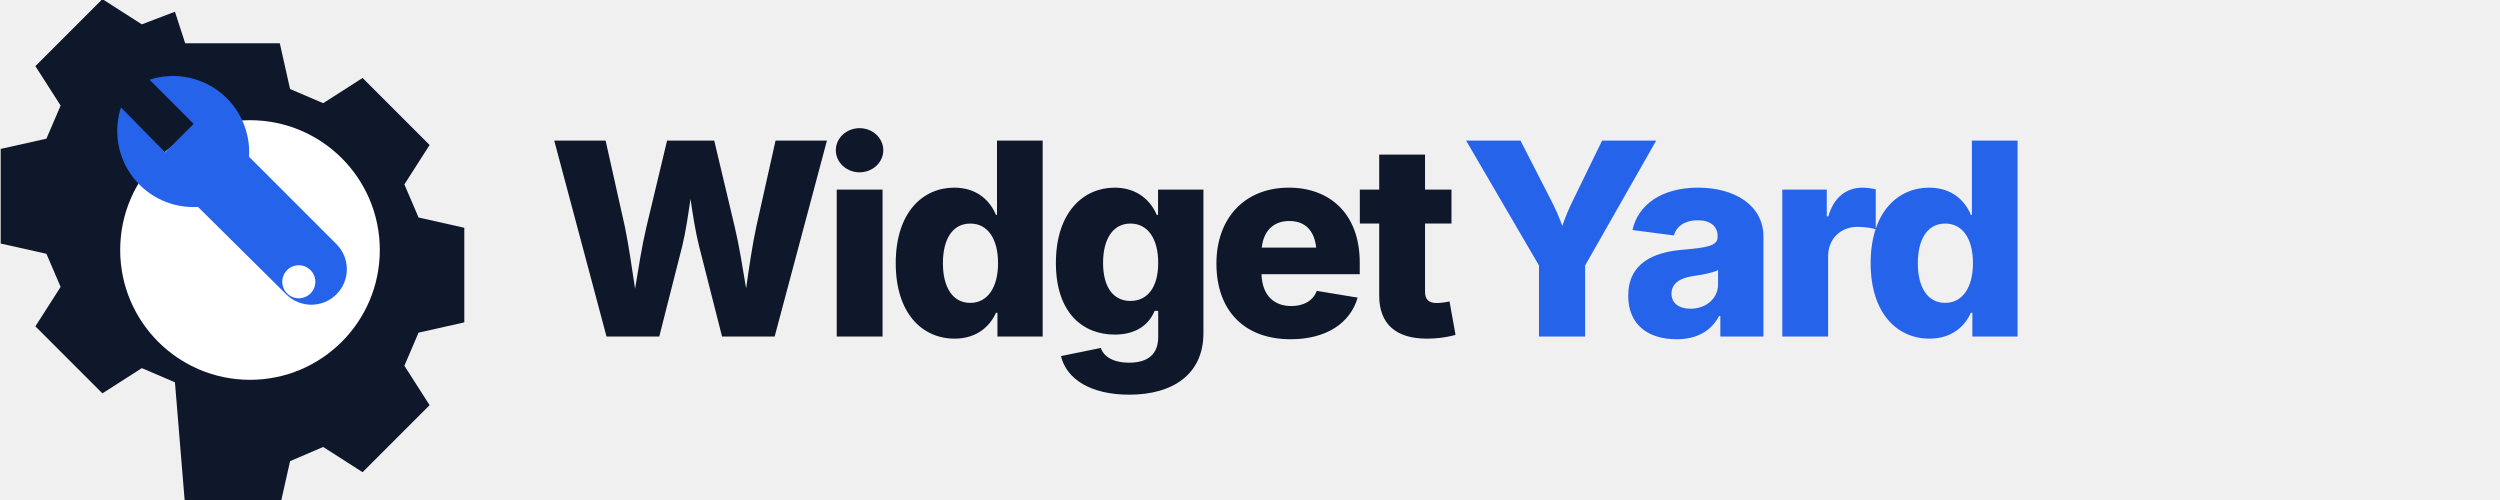
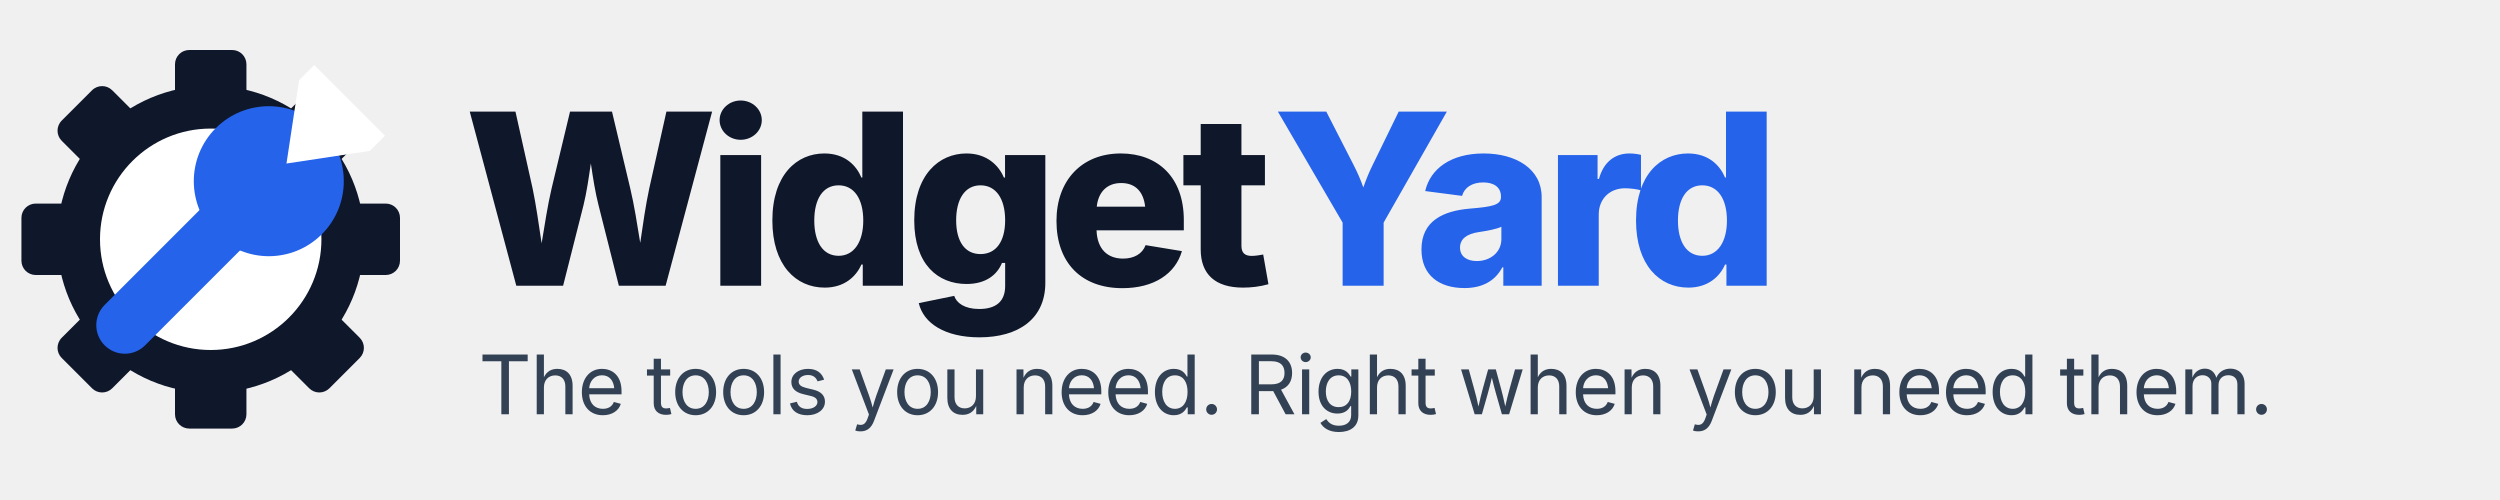
- <svg xmlns="http://www.w3.org/2000/svg" viewBox="0 0 260 52" role="img" aria-labelledby="title">
-   <g transform="translate(2 2)">
-     <path fill="#0F172A" d="M18 0h12l1.3 5.8 4.2 1.8 5-3.2 8.5 8.5-3.2 5 1.8 4.2 5.8 1.3v12l-5.8 1.3-1.8 4.2 3.2 5-8.5 8.5-5-3.2-4.2 1.8-1.3 5.8H18L16.7 43l-4.2-1.8-5 3.2L-1 35.9l3.2-5-1.8-4.2-5.8-1.3v-12l5.8-1.3 1.8-4.2-3.2-5L7.5-5.6l5 3.2L16.7-4z" transform="translate(2.5 2.5) scale(.82)" />
-     <circle cx="24" cy="24" r="13.5" fill="#fff" />
-     <path fill="#2563EB" d="M16.2 11.3a8.8 8.8 0 0 0 8.9 11.5l10.2 10.1a4.1 4.1 0 1 0 5.8-5.8L31 17a8.8 8.8 0 0 0-11.5-8.9l5.1 5.1-3.3 3.3-5.1-5.2Zm21.9 18.8a1.9 1.9 0 1 1-2.7 2.7 1.9 1.9 0 0 1 2.7-2.7Z" transform="translate(-4 -1) scale(.9)" />
+ <svg xmlns="http://www.w3.org/2000/svg" viewBox="0 0 700 140" role="img" aria-labelledby="title desc">
+   <defs>
+     <rect id="tooth" x="45" y="2" width="20" height="31" rx="4" />
+   </defs>
+   <g transform="translate(4 12)">
+     <g fill="#0F172A">
+       <circle cx="55" cy="55" r="43" />
+       <use href="#tooth" />
+       <use href="#tooth" transform="rotate(45 55 55)" />
+       <use href="#tooth" transform="rotate(90 55 55)" />
+       <use href="#tooth" transform="rotate(135 55 55)" />
+       <use href="#tooth" transform="rotate(180 55 55)" />
+       <use href="#tooth" transform="rotate(225 55 55)" />
+       <use href="#tooth" transform="rotate(270 55 55)" />
+       <use href="#tooth" transform="rotate(315 55 55)" />
+     </g>
+     <circle cx="55" cy="55" r="31" fill="#fff" />
+     <g transform="rotate(45 55 55)">
+       <circle cx="55" cy="32" r="21" fill="#2563EB" />
+       <rect x="47" y="31" width="16" height="66" rx="8" fill="#2563EB" />
+       <path d="M41 6 55 25 69 6V0H41Z" fill="#fff" />
+     </g>
  </g>
-   <text x="57" y="35" fill="#0F172A" font-family="Inter,Arial,Helvetica,sans-serif" font-size="28" font-weight="800" letter-spacing="-1.2">Widget<tspan fill="#2563EB">Yard</tspan>
+   <text x="130" y="80" fill="#0F172A" font-family="Inter,Poppins,Arial,Helvetica,sans-serif" font-size="67" font-weight="800" letter-spacing="-3">Widget<tspan fill="#2563EB">Yard</tspan>
  </text>
+   <text x="134" y="116" fill="#334155" font-family="Inter,Poppins,Arial,Helvetica,sans-serif" font-size="23" font-weight="400" letter-spacing="-.35">The tools you need. Right when you need them.</text>
</svg>
